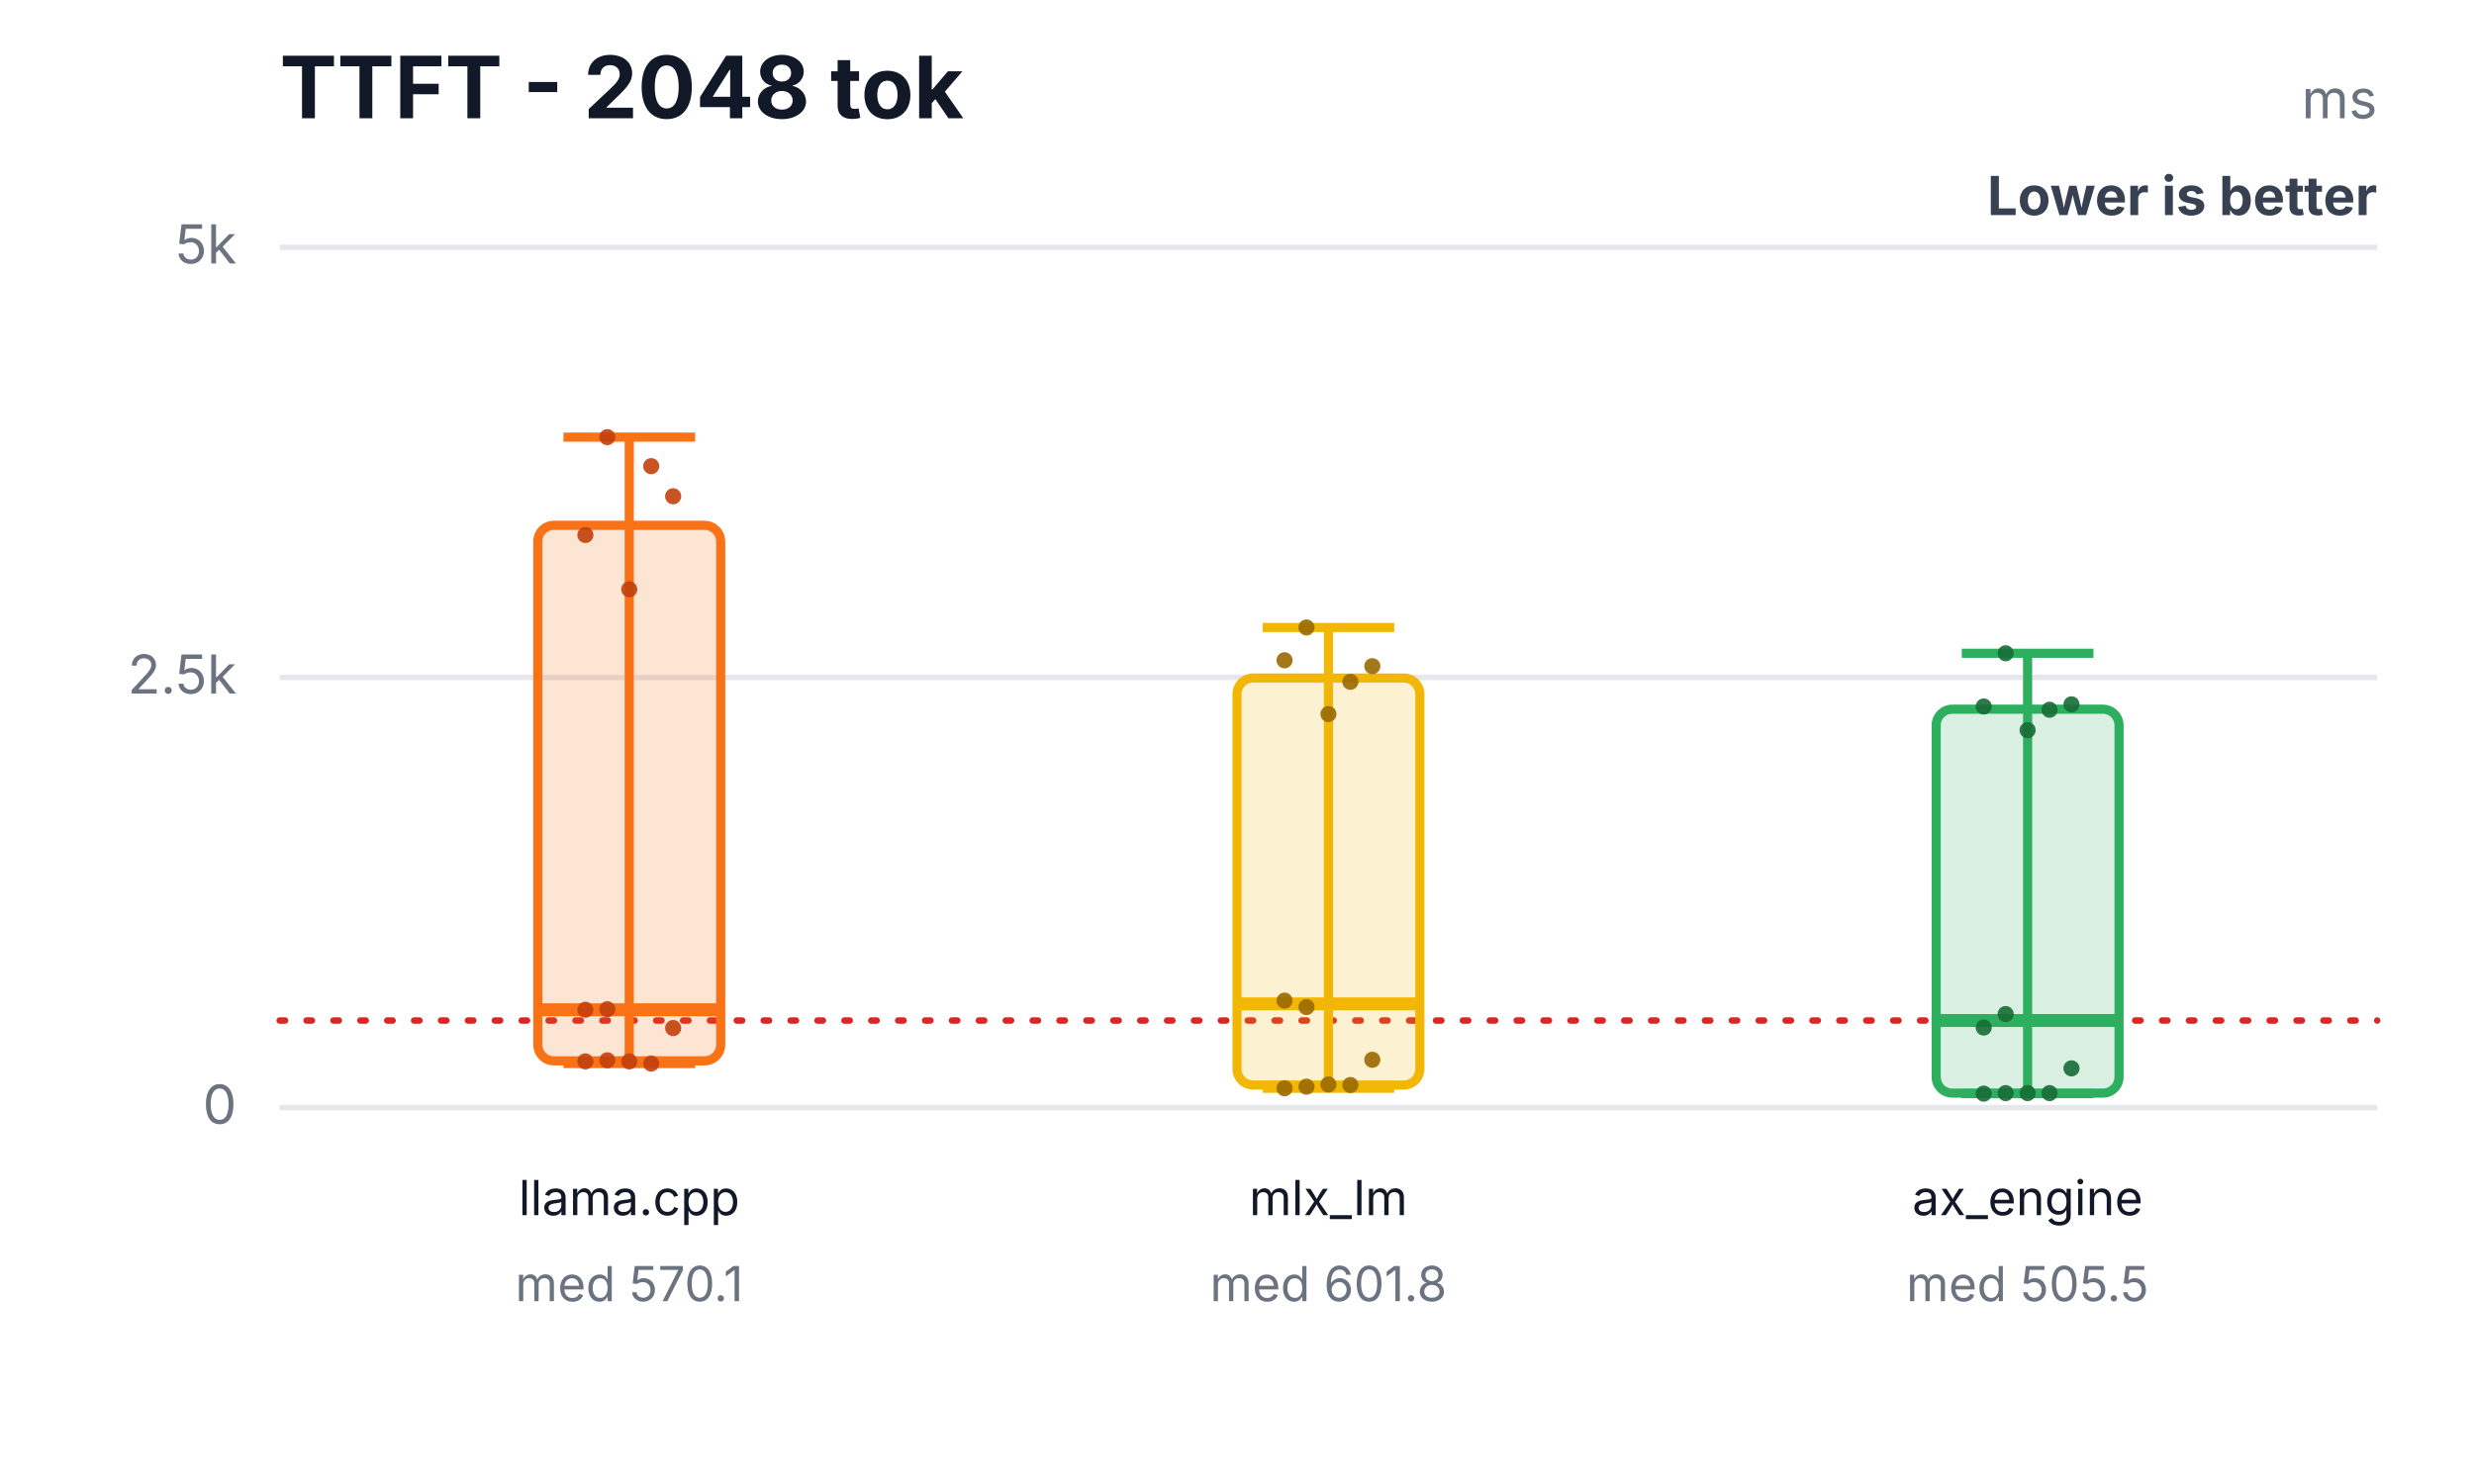
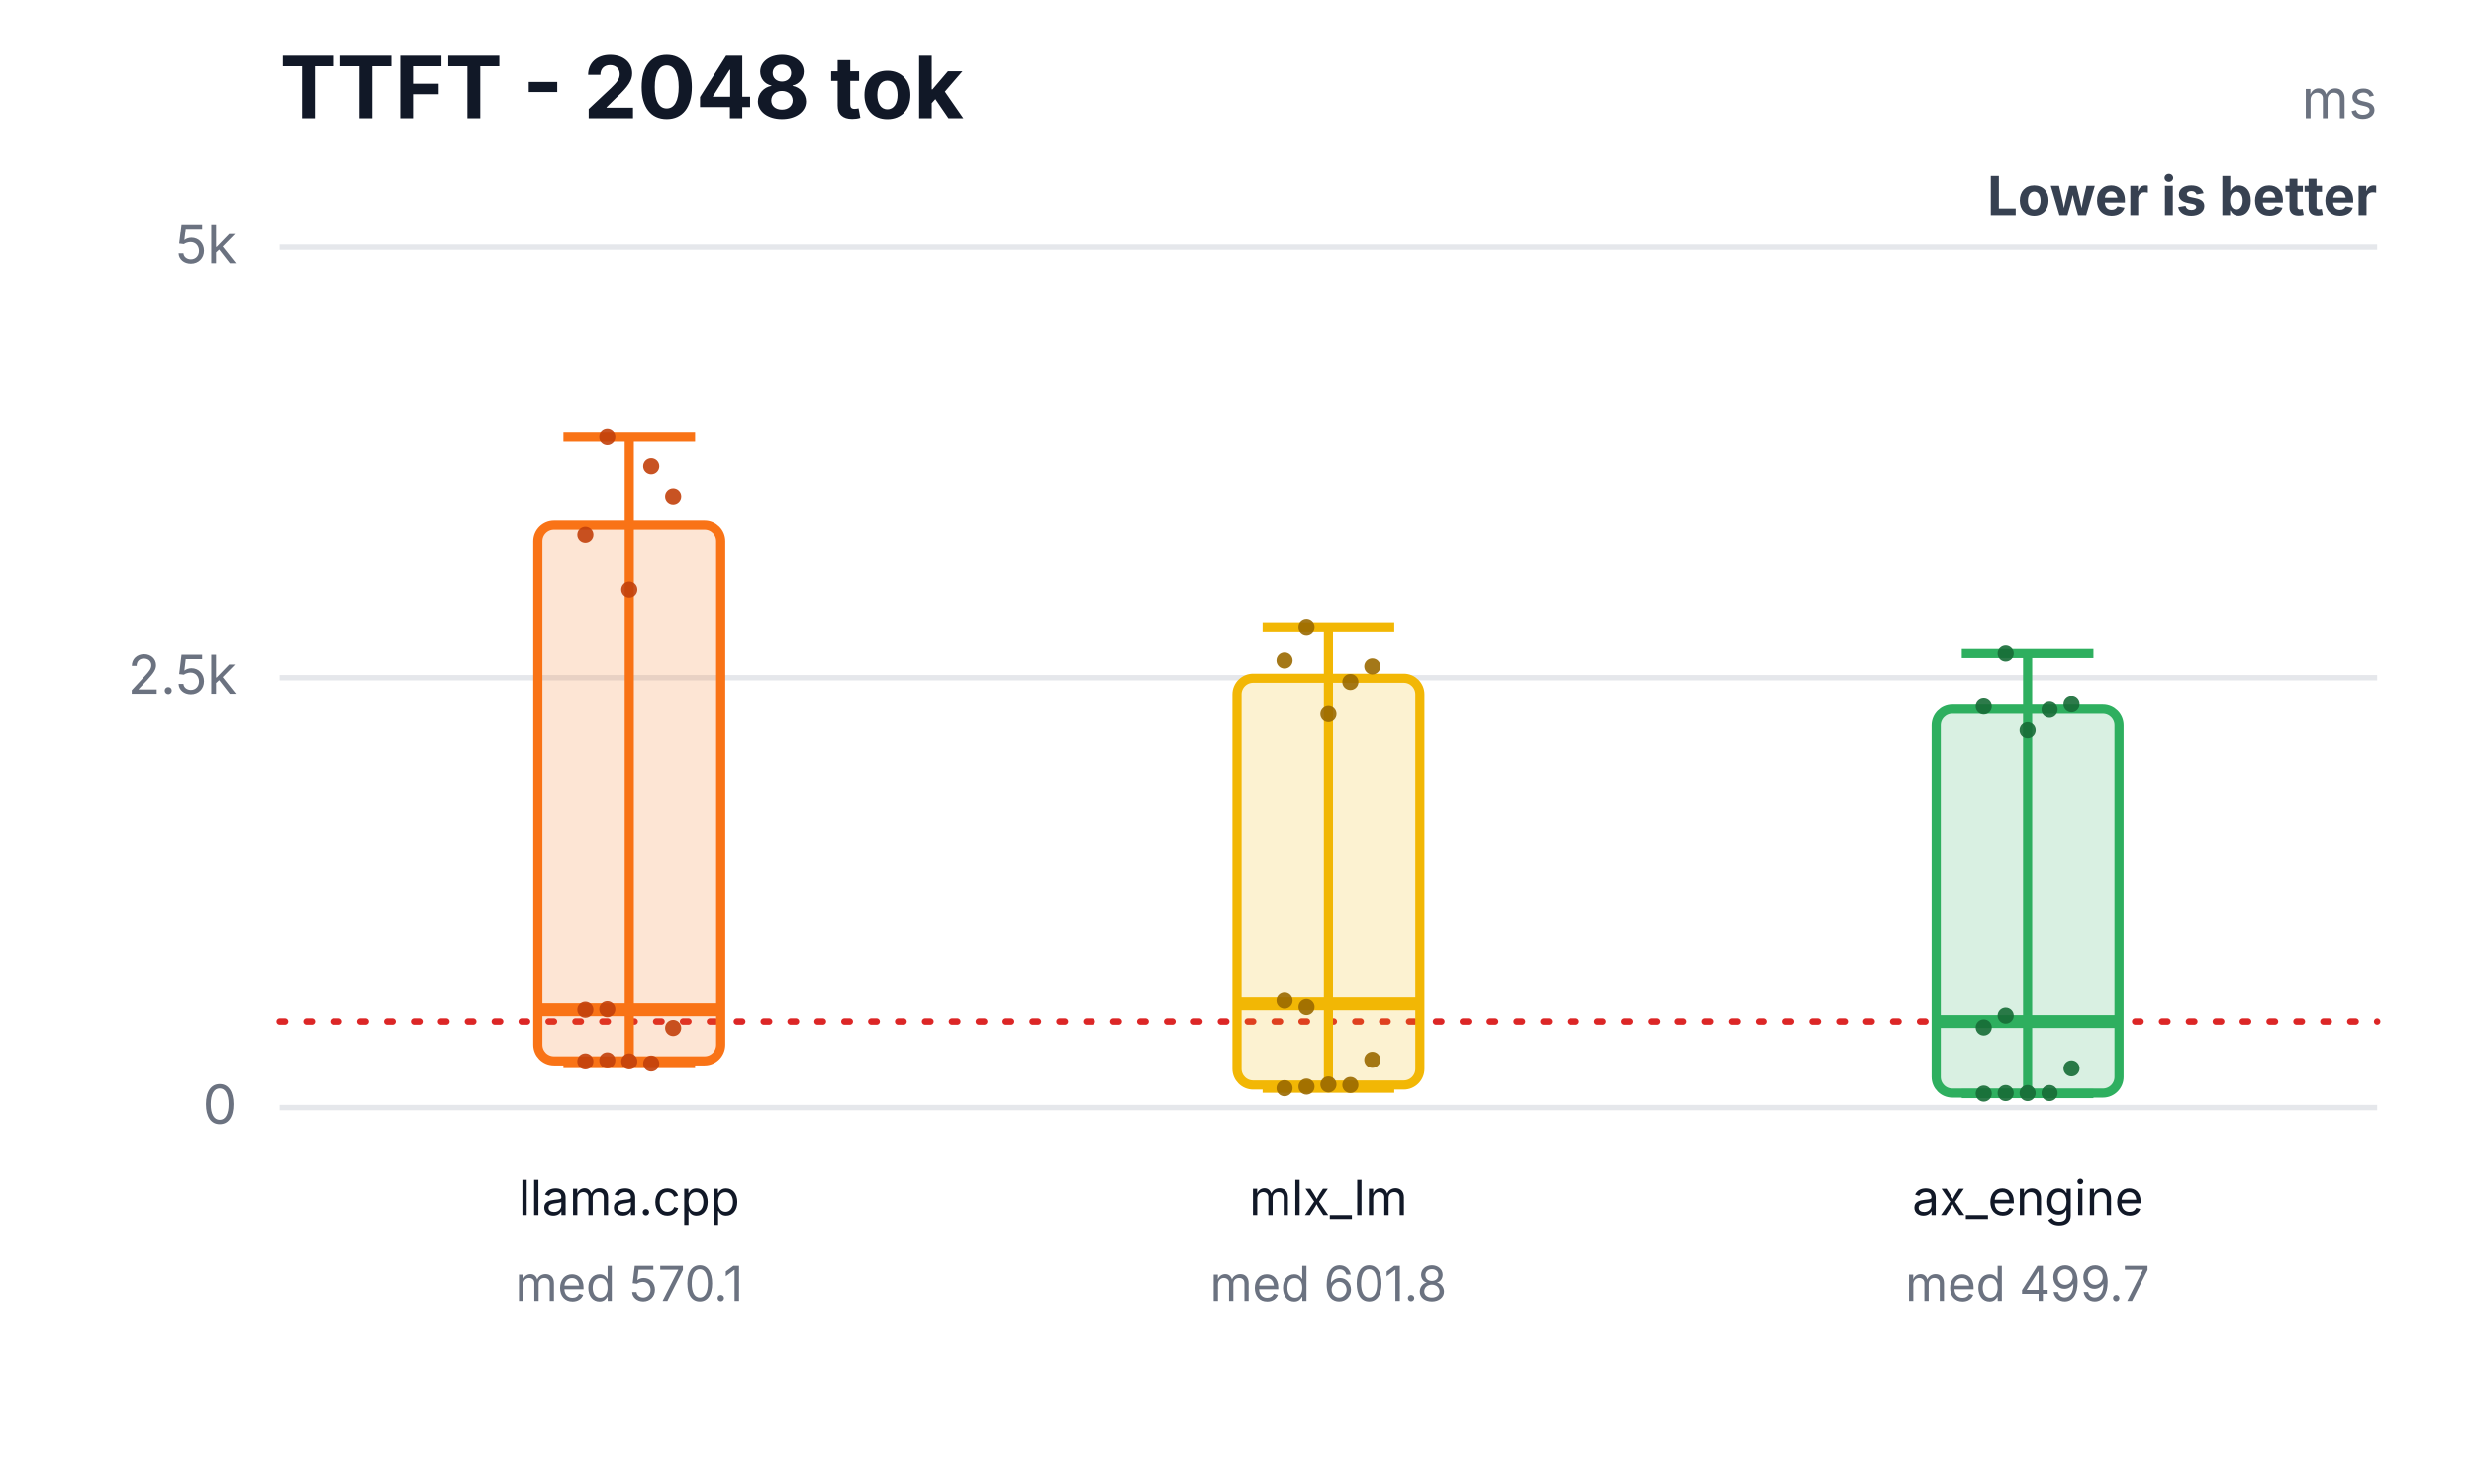
<svg xmlns="http://www.w3.org/2000/svg" width="460" height="276" viewBox="0 0 460 276" role="img" aria-labelledby="title desc">
  <rect width="460" height="276" fill="#ffffff" />
  <text x="52" y="22" font-family="Inter,Segoe UI,Arial,sans-serif" font-size="16" font-weight="700" fill="#111827">TTFT - 2048 tok</text>
  <text x="442" y="22" text-anchor="end" font-family="Inter,Segoe UI,Arial,sans-serif" font-size="10" fill="#6b7280">ms</text>
  <text x="442" y="40" text-anchor="end" font-family="Inter,Segoe UI,Arial,sans-serif" font-size="10" font-weight="700" fill="#374151">Lower is better</text>
  <line x1="52" y1="206.0" x2="442" y2="206.0" stroke="#e5e7eb" stroke-width="1" />
  <text x="44" y="209.0" text-anchor="end" font-family="Inter,Segoe UI,Arial,sans-serif" font-size="10" fill="#6b7280">0</text>
  <line x1="52" y1="126.0" x2="442" y2="126.0" stroke="#e5e7eb" stroke-width="1" />
  <text x="44" y="129.0" text-anchor="end" font-family="Inter,Segoe UI,Arial,sans-serif" font-size="10" fill="#6b7280">2.5k</text>
  <line x1="52" y1="46.0" x2="442" y2="46.0" stroke="#e5e7eb" stroke-width="1" />
  <text x="44" y="49.0" text-anchor="end" font-family="Inter,Segoe UI,Arial,sans-serif" font-size="10" fill="#6b7280">5k</text>
-   <line x1="52" y1="189.8" x2="442" y2="189.8" stroke="#dc2626" stroke-width="1.2" stroke-dasharray="1 4" stroke-linecap="round" />
+   <line x1="52" y1="190.0" x2="442" y2="190.0" stroke="#dc2626" stroke-width="1.2" stroke-dasharray="1 4" stroke-linecap="round" />
  <line x1="117" y1="81.3" x2="117" y2="197.8" stroke="#f97316" stroke-width="1.7" />
  <line x1="104.76" y1="81.3" x2="129.24" y2="81.3" stroke="#f97316" stroke-width="1.7" />
  <line x1="104.76" y1="197.8" x2="129.24" y2="197.8" stroke="#f97316" stroke-width="1.7" />
  <rect x="100" y="97.7" width="34" height="99.6" rx="3" fill="#f97316" fill-opacity="0.18" stroke="#f97316" stroke-width="1.7" />
  <line x1="100" y1="187.8" x2="134" y2="187.8" stroke="#f97316" stroke-width="2.4" />
  <text x="117" y="226" text-anchor="middle" font-family="Inter,Segoe UI,Arial,sans-serif" font-size="9" fill="#111827">llama.cpp</text>
  <text x="117" y="242" text-anchor="middle" font-family="Inter,Segoe UI,Arial,sans-serif" font-size="9" fill="#6b7280">med 570.1</text>
  <circle cx="108.84" cy="197.4" r="1.5" fill="#c2410c" fill-opacity="0.9" />
  <circle cx="112.92" cy="197.2" r="1.5" fill="#c2410c" fill-opacity="0.9" />
  <circle cx="117" cy="197.4" r="1.5" fill="#c2410c" fill-opacity="0.9" />
  <circle cx="121.08" cy="197.8" r="1.5" fill="#c2410c" fill-opacity="0.9" />
  <circle cx="125.16" cy="191.2" r="1.5" fill="#c2410c" fill-opacity="0.9" />
  <circle cx="108.84" cy="187.8" r="1.5" fill="#c2410c" fill-opacity="0.9" />
  <circle cx="112.92" cy="81.3" r="1.5" fill="#c2410c" fill-opacity="0.9" />
  <circle cx="117" cy="109.6" r="1.5" fill="#c2410c" fill-opacity="0.9" />
  <circle cx="121.08" cy="86.7" r="1.5" fill="#c2410c" fill-opacity="0.9" />
  <circle cx="125.16" cy="92.3" r="1.5" fill="#c2410c" fill-opacity="0.9" />
  <circle cx="108.84" cy="99.5" r="1.5" fill="#c2410c" fill-opacity="0.9" />
  <circle cx="112.92" cy="187.7" r="1.5" fill="#c2410c" fill-opacity="0.9" />
  <line x1="247" y1="116.7" x2="247" y2="202.4" stroke="#f2b705" stroke-width="1.7" />
  <line x1="234.76" y1="116.7" x2="259.24" y2="116.7" stroke="#f2b705" stroke-width="1.7" />
  <line x1="234.76" y1="202.4" x2="259.24" y2="202.4" stroke="#f2b705" stroke-width="1.7" />
  <rect x="230" y="126.1" width="34" height="75.7" rx="3" fill="#f2b705" fill-opacity="0.18" stroke="#f2b705" stroke-width="1.7" />
  <line x1="230" y1="186.7" x2="264" y2="186.7" stroke="#f2b705" stroke-width="2.4" />
  <text x="247" y="226" text-anchor="middle" font-family="Inter,Segoe UI,Arial,sans-serif" font-size="9" fill="#111827">mlx_lm</text>
  <text x="247" y="242" text-anchor="middle" font-family="Inter,Segoe UI,Arial,sans-serif" font-size="9" fill="#6b7280">med 601.8</text>
  <circle cx="238.84" cy="202.4" r="1.5" fill="#9a6a00" fill-opacity="0.9" />
  <circle cx="242.92" cy="202.1" r="1.5" fill="#9a6a00" fill-opacity="0.9" />
  <circle cx="247" cy="201.7" r="1.5" fill="#9a6a00" fill-opacity="0.9" />
  <circle cx="251.08" cy="201.8" r="1.5" fill="#9a6a00" fill-opacity="0.9" />
  <circle cx="255.16" cy="197.1" r="1.5" fill="#9a6a00" fill-opacity="0.9" />
  <circle cx="238.84" cy="186.1" r="1.5" fill="#9a6a00" fill-opacity="0.9" />
  <circle cx="242.92" cy="116.7" r="1.5" fill="#9a6a00" fill-opacity="0.9" />
  <circle cx="247" cy="132.8" r="1.5" fill="#9a6a00" fill-opacity="0.9" />
  <circle cx="251.08" cy="126.8" r="1.5" fill="#9a6a00" fill-opacity="0.9" />
  <circle cx="255.16" cy="123.9" r="1.5" fill="#9a6a00" fill-opacity="0.9" />
  <circle cx="238.84" cy="122.8" r="1.5" fill="#9a6a00" fill-opacity="0.9" />
  <circle cx="242.92" cy="187.3" r="1.5" fill="#9a6a00" fill-opacity="0.9" />
  <line x1="377" y1="121.5" x2="377" y2="203.4" stroke="#2eaf5f" stroke-width="1.7" />
  <line x1="364.76" y1="121.5" x2="389.24" y2="121.5" stroke="#2eaf5f" stroke-width="1.7" />
  <line x1="364.76" y1="203.4" x2="389.24" y2="203.4" stroke="#2eaf5f" stroke-width="1.7" />
  <rect x="360" y="131.9" width="34" height="71.4" rx="3" fill="#2eaf5f" fill-opacity="0.18" stroke="#2eaf5f" stroke-width="1.7" />
-   <line x1="360" y1="189.8" x2="394" y2="189.8" stroke="#2eaf5f" stroke-width="2.4" />
+   <line x1="360" y1="190.0" x2="394" y2="190.0" stroke="#2eaf5f" stroke-width="2.4" />
  <text x="377" y="226" text-anchor="middle" font-family="Inter,Segoe UI,Arial,sans-serif" font-size="9" fill="#111827">ax_engine</text>
-   <text x="377" y="242" text-anchor="middle" font-family="Inter,Segoe UI,Arial,sans-serif" font-size="9" fill="#6b7280">med 505.5</text>
+   <text x="377" y="242" text-anchor="middle" font-family="Inter,Segoe UI,Arial,sans-serif" font-size="9" fill="#6b7280">med 499.7</text>
  <circle cx="368.84" cy="203.4" r="1.5" fill="#176c37" fill-opacity="0.9" />
  <circle cx="372.92" cy="203.3" r="1.5" fill="#176c37" fill-opacity="0.9" />
  <circle cx="377" cy="203.3" r="1.5" fill="#176c37" fill-opacity="0.9" />
  <circle cx="381.08" cy="203.3" r="1.5" fill="#176c37" fill-opacity="0.9" />
  <circle cx="385.16" cy="198.7" r="1.5" fill="#176c37" fill-opacity="0.9" />
  <circle cx="368.84" cy="191.1" r="1.5" fill="#176c37" fill-opacity="0.9" />
  <circle cx="372.92" cy="121.5" r="1.5" fill="#176c37" fill-opacity="0.9" />
  <circle cx="377" cy="135.8" r="1.5" fill="#176c37" fill-opacity="0.9" />
  <circle cx="381.08" cy="132.0" r="1.5" fill="#176c37" fill-opacity="0.9" />
  <circle cx="385.16" cy="131.0" r="1.5" fill="#176c37" fill-opacity="0.9" />
  <circle cx="368.84" cy="131.4" r="1.5" fill="#176c37" fill-opacity="0.9" />
-   <circle cx="372.92" cy="188.6" r="1.5" fill="#176c37" fill-opacity="0.9" />
+   <circle cx="372.92" cy="188.9" r="1.5" fill="#176c37" fill-opacity="0.9" />
</svg>
